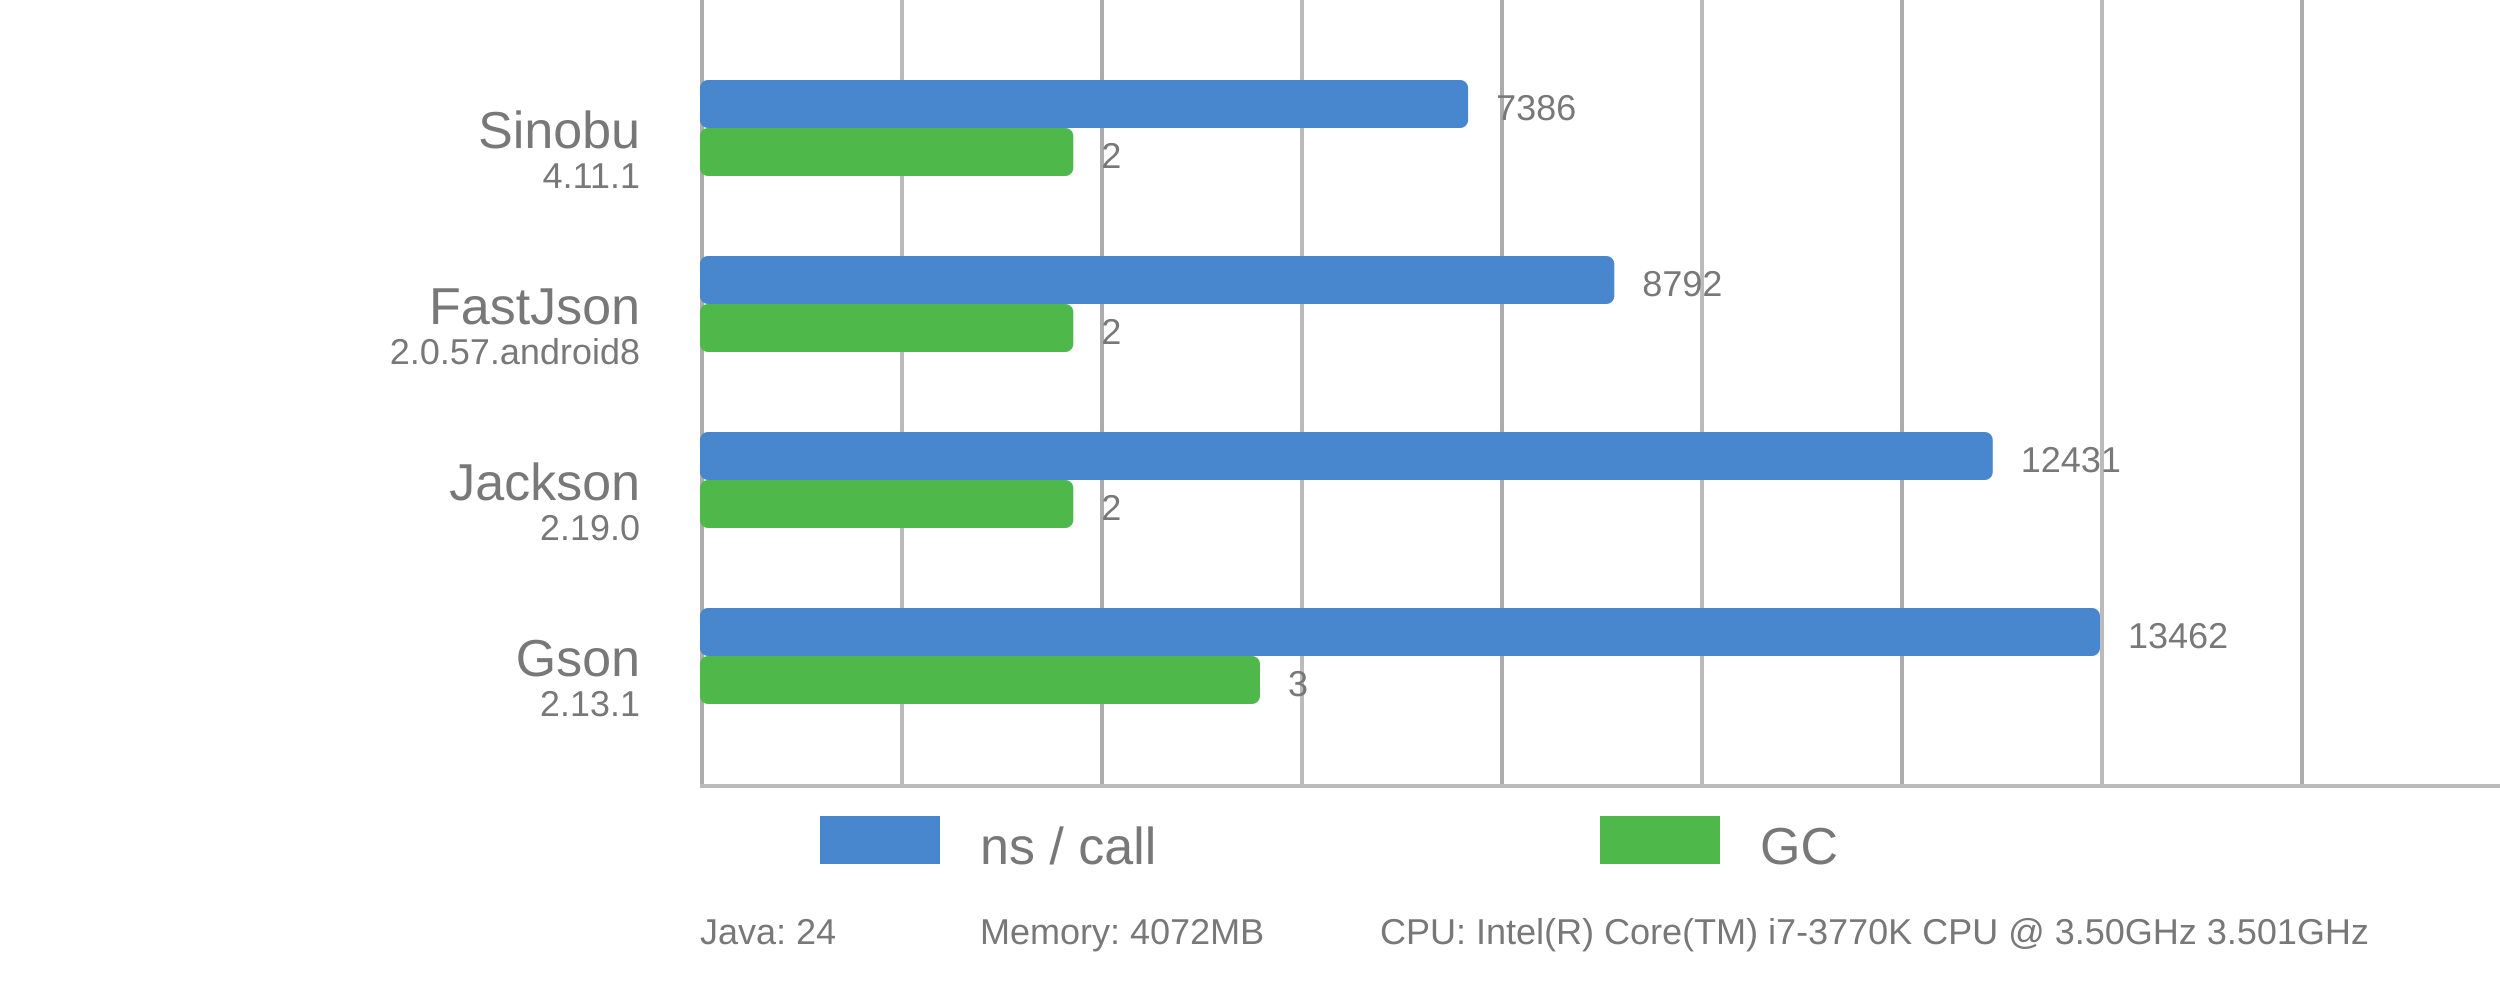
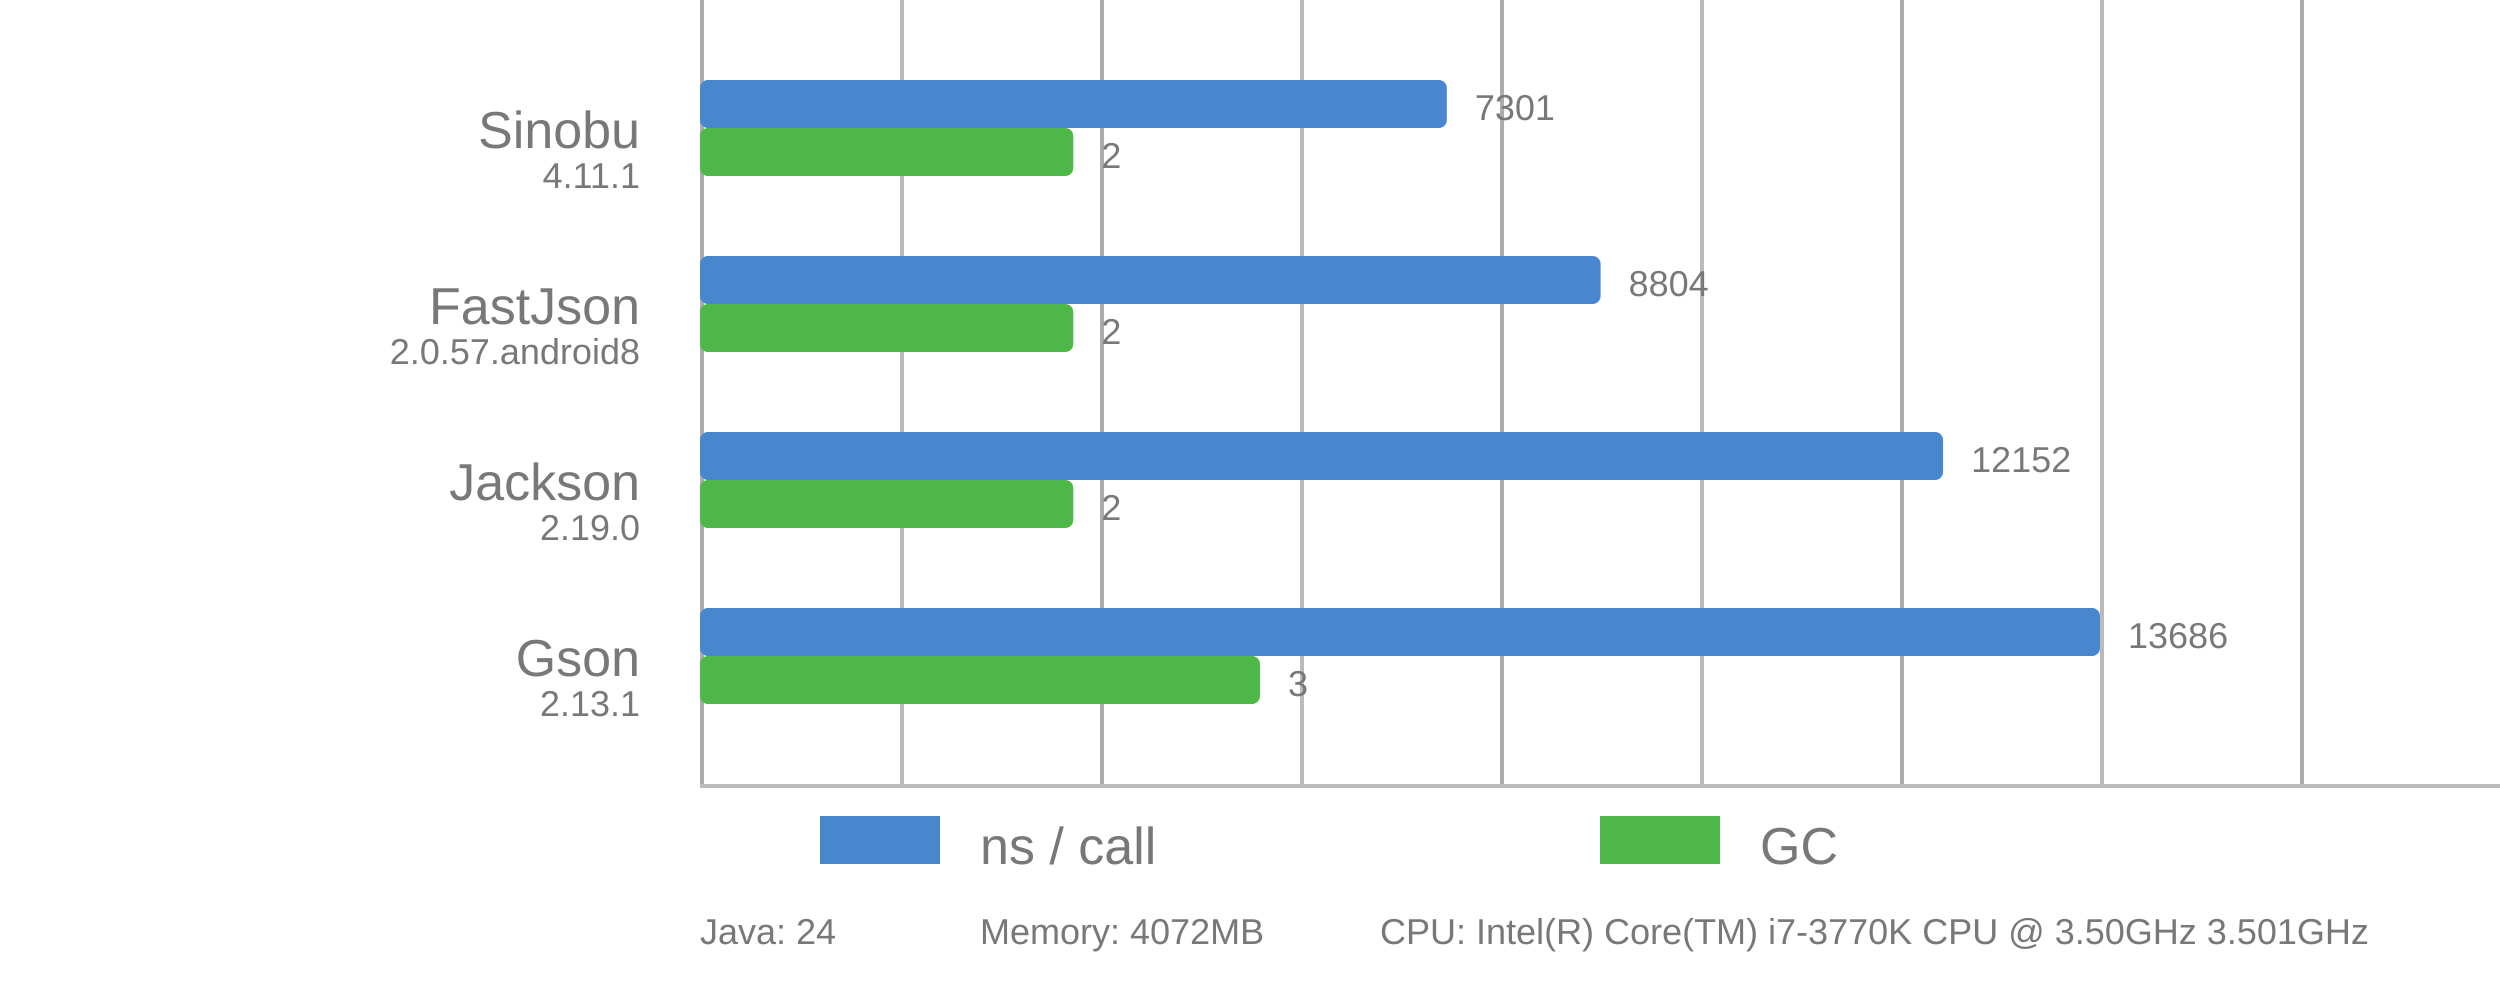
<svg xmlns="http://www.w3.org/2000/svg" viewBox="0 0 625 246">
  <style>
      text {
          font-family: Arial;
          font-size: 13px;
          fill: #787878;
      }

      .desc {
          font-size: 9px;
      }

      .vline {
          fill: #acacac;
          stroke: none;
          stroke-width: 0;
      }

      .subline {
          fill: #bbb;
          stroke: none;
          stroke-width: 0;
      }

      .bar {
          stroke-linejoin: round;
          height: 12px;
      }
  </style>
  <rect x="175" y="0" width="1" height="196" class="vline" />
  <rect x="275" y="0" width="1" height="196" class="vline" />
  <rect x="375" y="0" width="1" height="196" class="vline" />
  <rect x="475" y="0" width="1" height="196" class="vline" />
  <rect x="575" y="0" width="1" height="196" class="vline" />
  <rect x="225" y="0" width="1" height="196" class="subline" />
  <rect x="325" y="0" width="1" height="196" class="subline" />
  <rect x="425" y="0" width="1" height="196" class="subline" />
  <rect x="525" y="0" width="1" height="196" class="subline" />
  <rect x="175" y="196" width="450" height="1" class="subline" />
  <rect x="205" y="204" width="30" fill="#4886CD" class="bar" />
  <text x="245" y="216">ns / call</text>
  <rect x="400" y="204" width="30" fill="#4FB84B" class="bar" />
  <text x="440" y="216">GC</text>
  <text x="160" y="37" text-anchor="end">Sinobu</text>
  <text x="160" y="47" text-anchor="end" class="desc">4.11.1</text>
-   <rect x="175" y="20" width="192.03" rx="2" ry="2" fill="#4886CD" class="bar" />
-   <text x="374.03" y="30" class="desc">7386</text>
+   <rect x="175" y="20" width="186.71" rx="2" ry="2" fill="#4886CD" class="bar" />
+   <text x="368.71" y="30" class="desc">7301</text>
  <rect x="175" y="32" width="93.33" rx="2" ry="2" fill="#4FB84B" class="bar" />
  <text x="275.33" y="42" class="desc">2</text>
  <text x="160" y="81" text-anchor="end">FastJson</text>
  <text x="160" y="91" text-anchor="end" class="desc">2.0.57.android8</text>
-   <rect x="175" y="64" width="228.58" rx="2" ry="2" fill="#4886CD" class="bar" />
-   <text x="410.58" y="74" class="desc">8792</text>
+   <rect x="175" y="64" width="225.15" rx="2" ry="2" fill="#4886CD" class="bar" />
+   <text x="407.15" y="74" class="desc">8804</text>
  <rect x="175" y="76" width="93.33" rx="2" ry="2" fill="#4FB84B" class="bar" />
  <text x="275.33" y="86" class="desc">2</text>
  <text x="160" y="125" text-anchor="end">Jackson</text>
  <text x="160" y="135" text-anchor="end" class="desc">2.19.0</text>
-   <rect x="175" y="108" width="323.19" rx="2" ry="2" fill="#4886CD" class="bar" />
-   <text x="505.19" y="118" class="desc">12431</text>
+   <rect x="175" y="108" width="310.77" rx="2" ry="2" fill="#4886CD" class="bar" />
+   <text x="492.77" y="118" class="desc">12152</text>
  <rect x="175" y="120" width="93.33" rx="2" ry="2" fill="#4FB84B" class="bar" />
  <text x="275.33" y="130" class="desc">2</text>
  <text x="160" y="169" text-anchor="end">Gson</text>
  <text x="160" y="179" text-anchor="end" class="desc">2.13.1</text>
  <rect x="175" y="152" width="350.00" rx="2" ry="2" fill="#4886CD" class="bar" />
-   <text x="532.00" y="162" class="desc">13462</text>
+   <text x="532.00" y="162" class="desc">13686</text>
  <rect x="175" y="164" width="140.00" rx="2" ry="2" fill="#4FB84B" class="bar" />
  <text x="322.00" y="174" class="desc">3</text>
  <text x="175" y="236" class="desc">Java: 24</text>
  <text x="245" y="236" class="desc">Memory: 4072MB</text>
  <text x="345" y="236" class="desc">CPU: Intel(R) Core(TM) i7-3770K CPU @ 3.50GHz 3.501GHz</text>
</svg>
